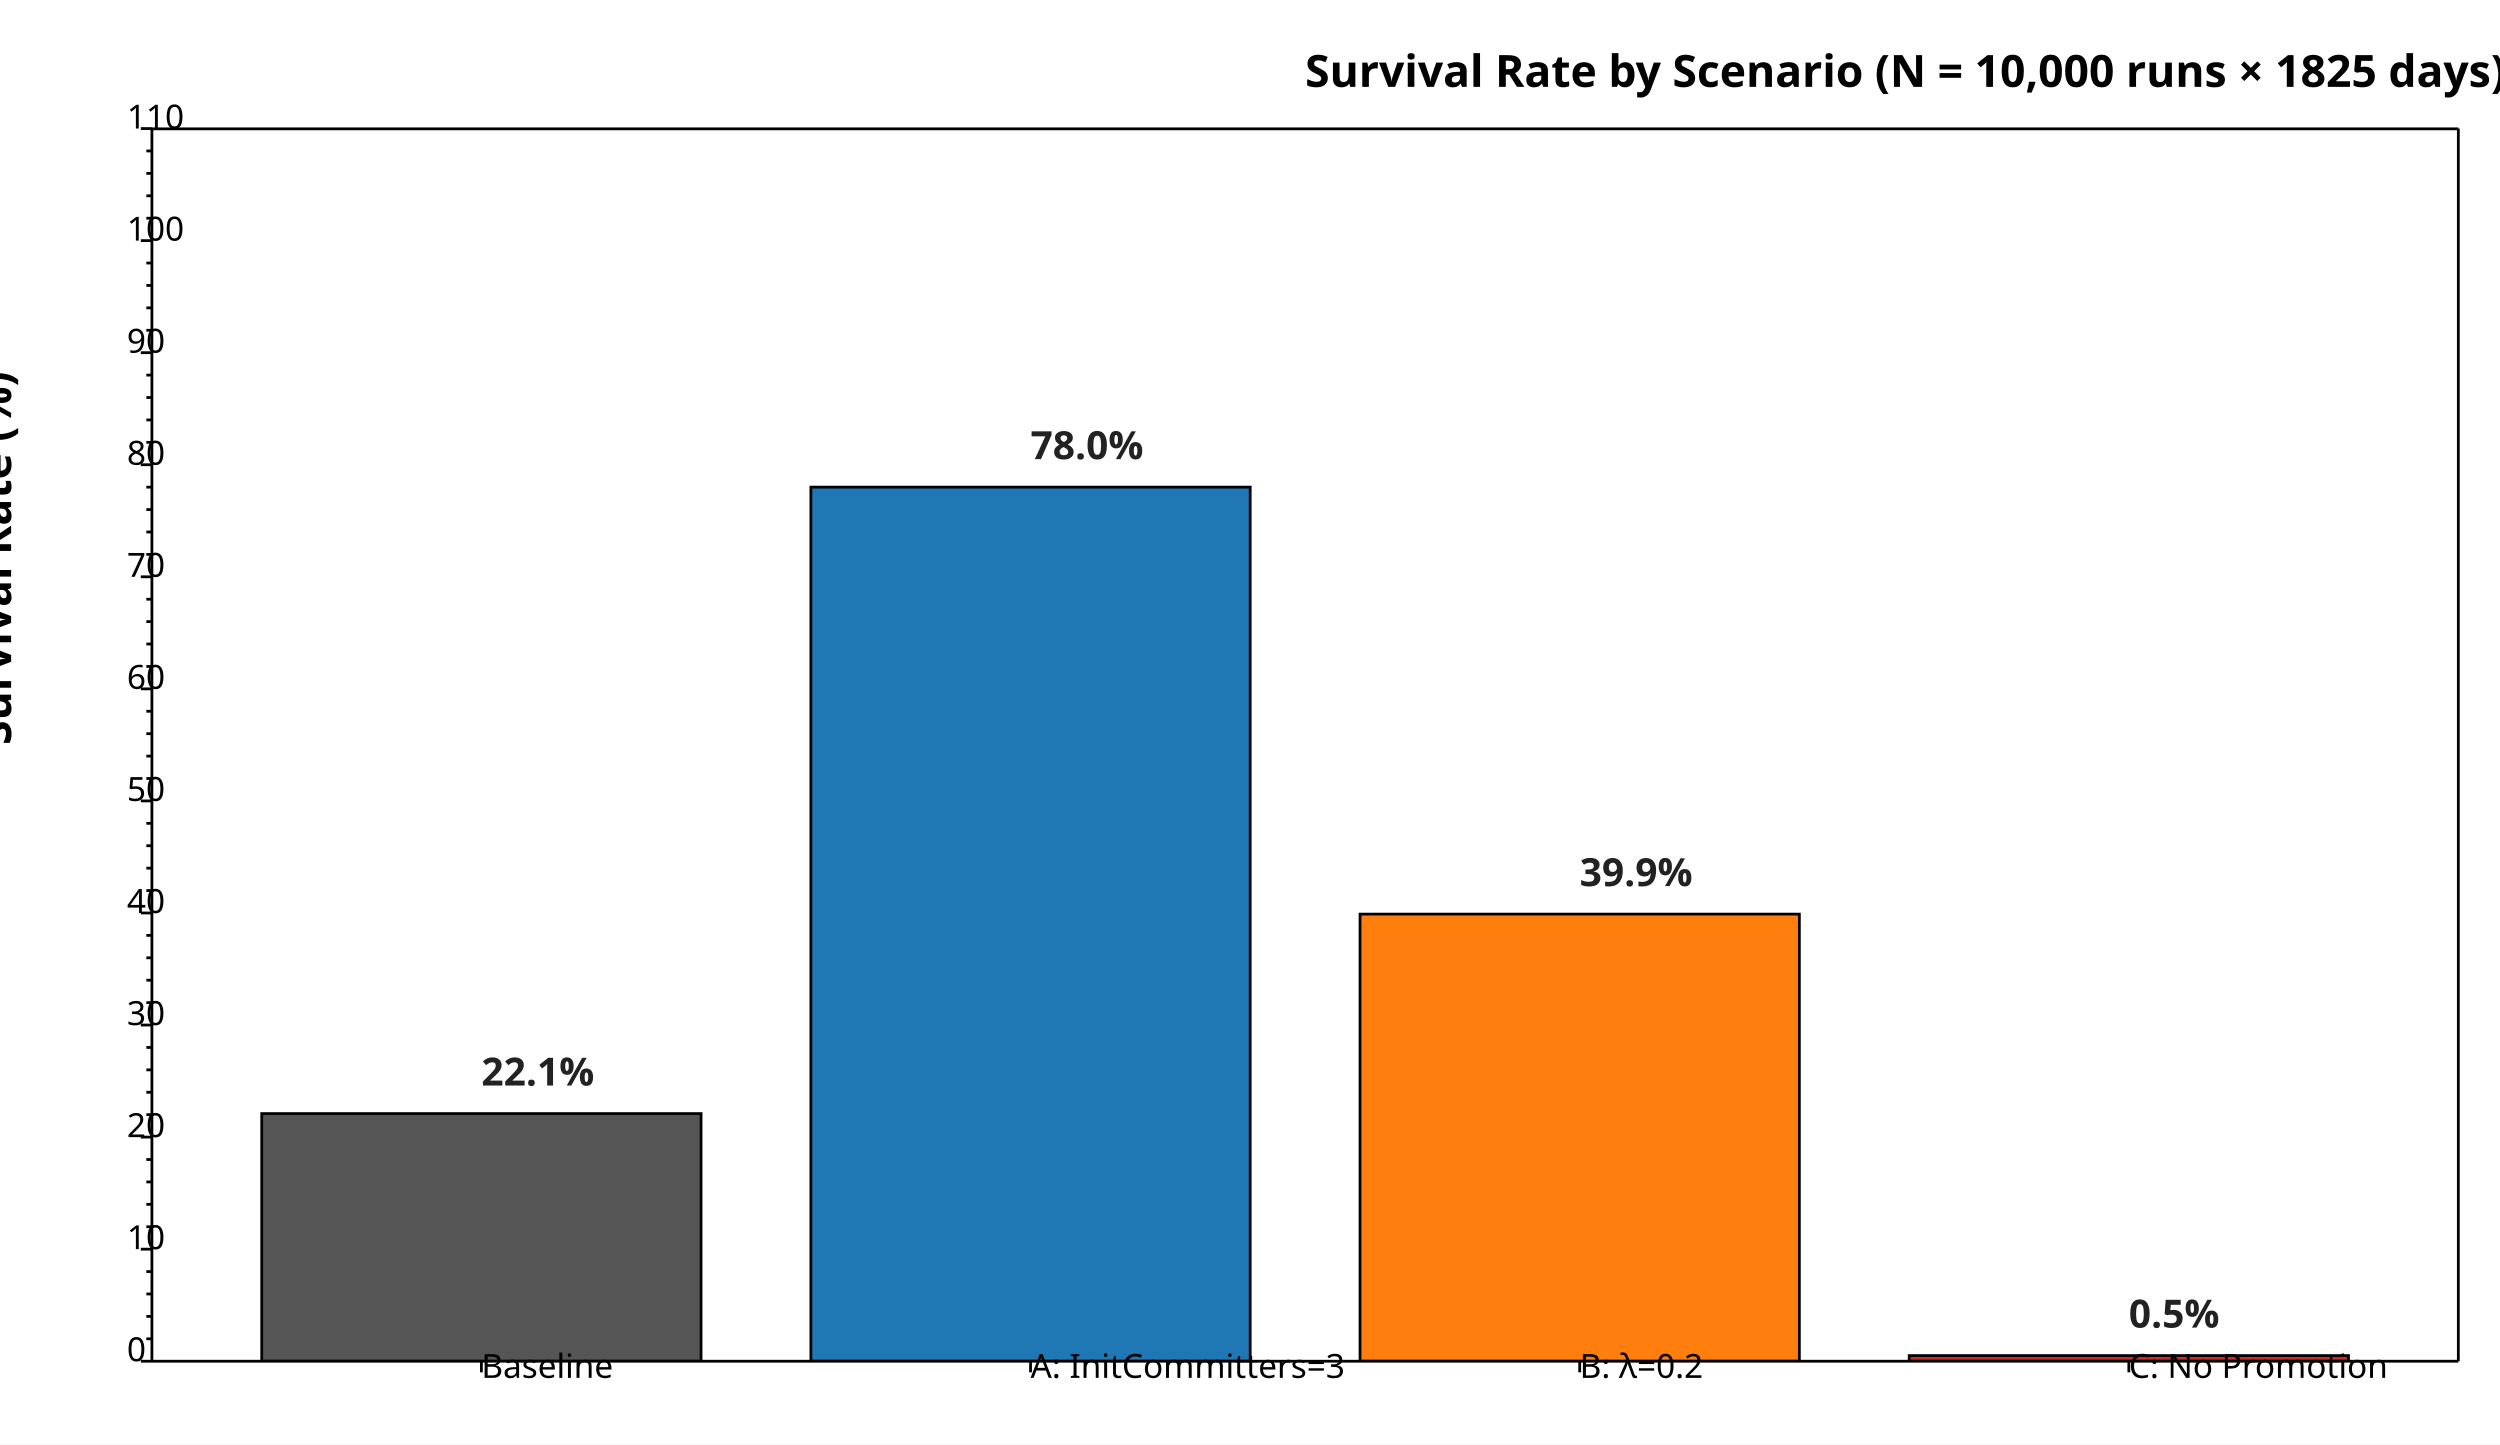
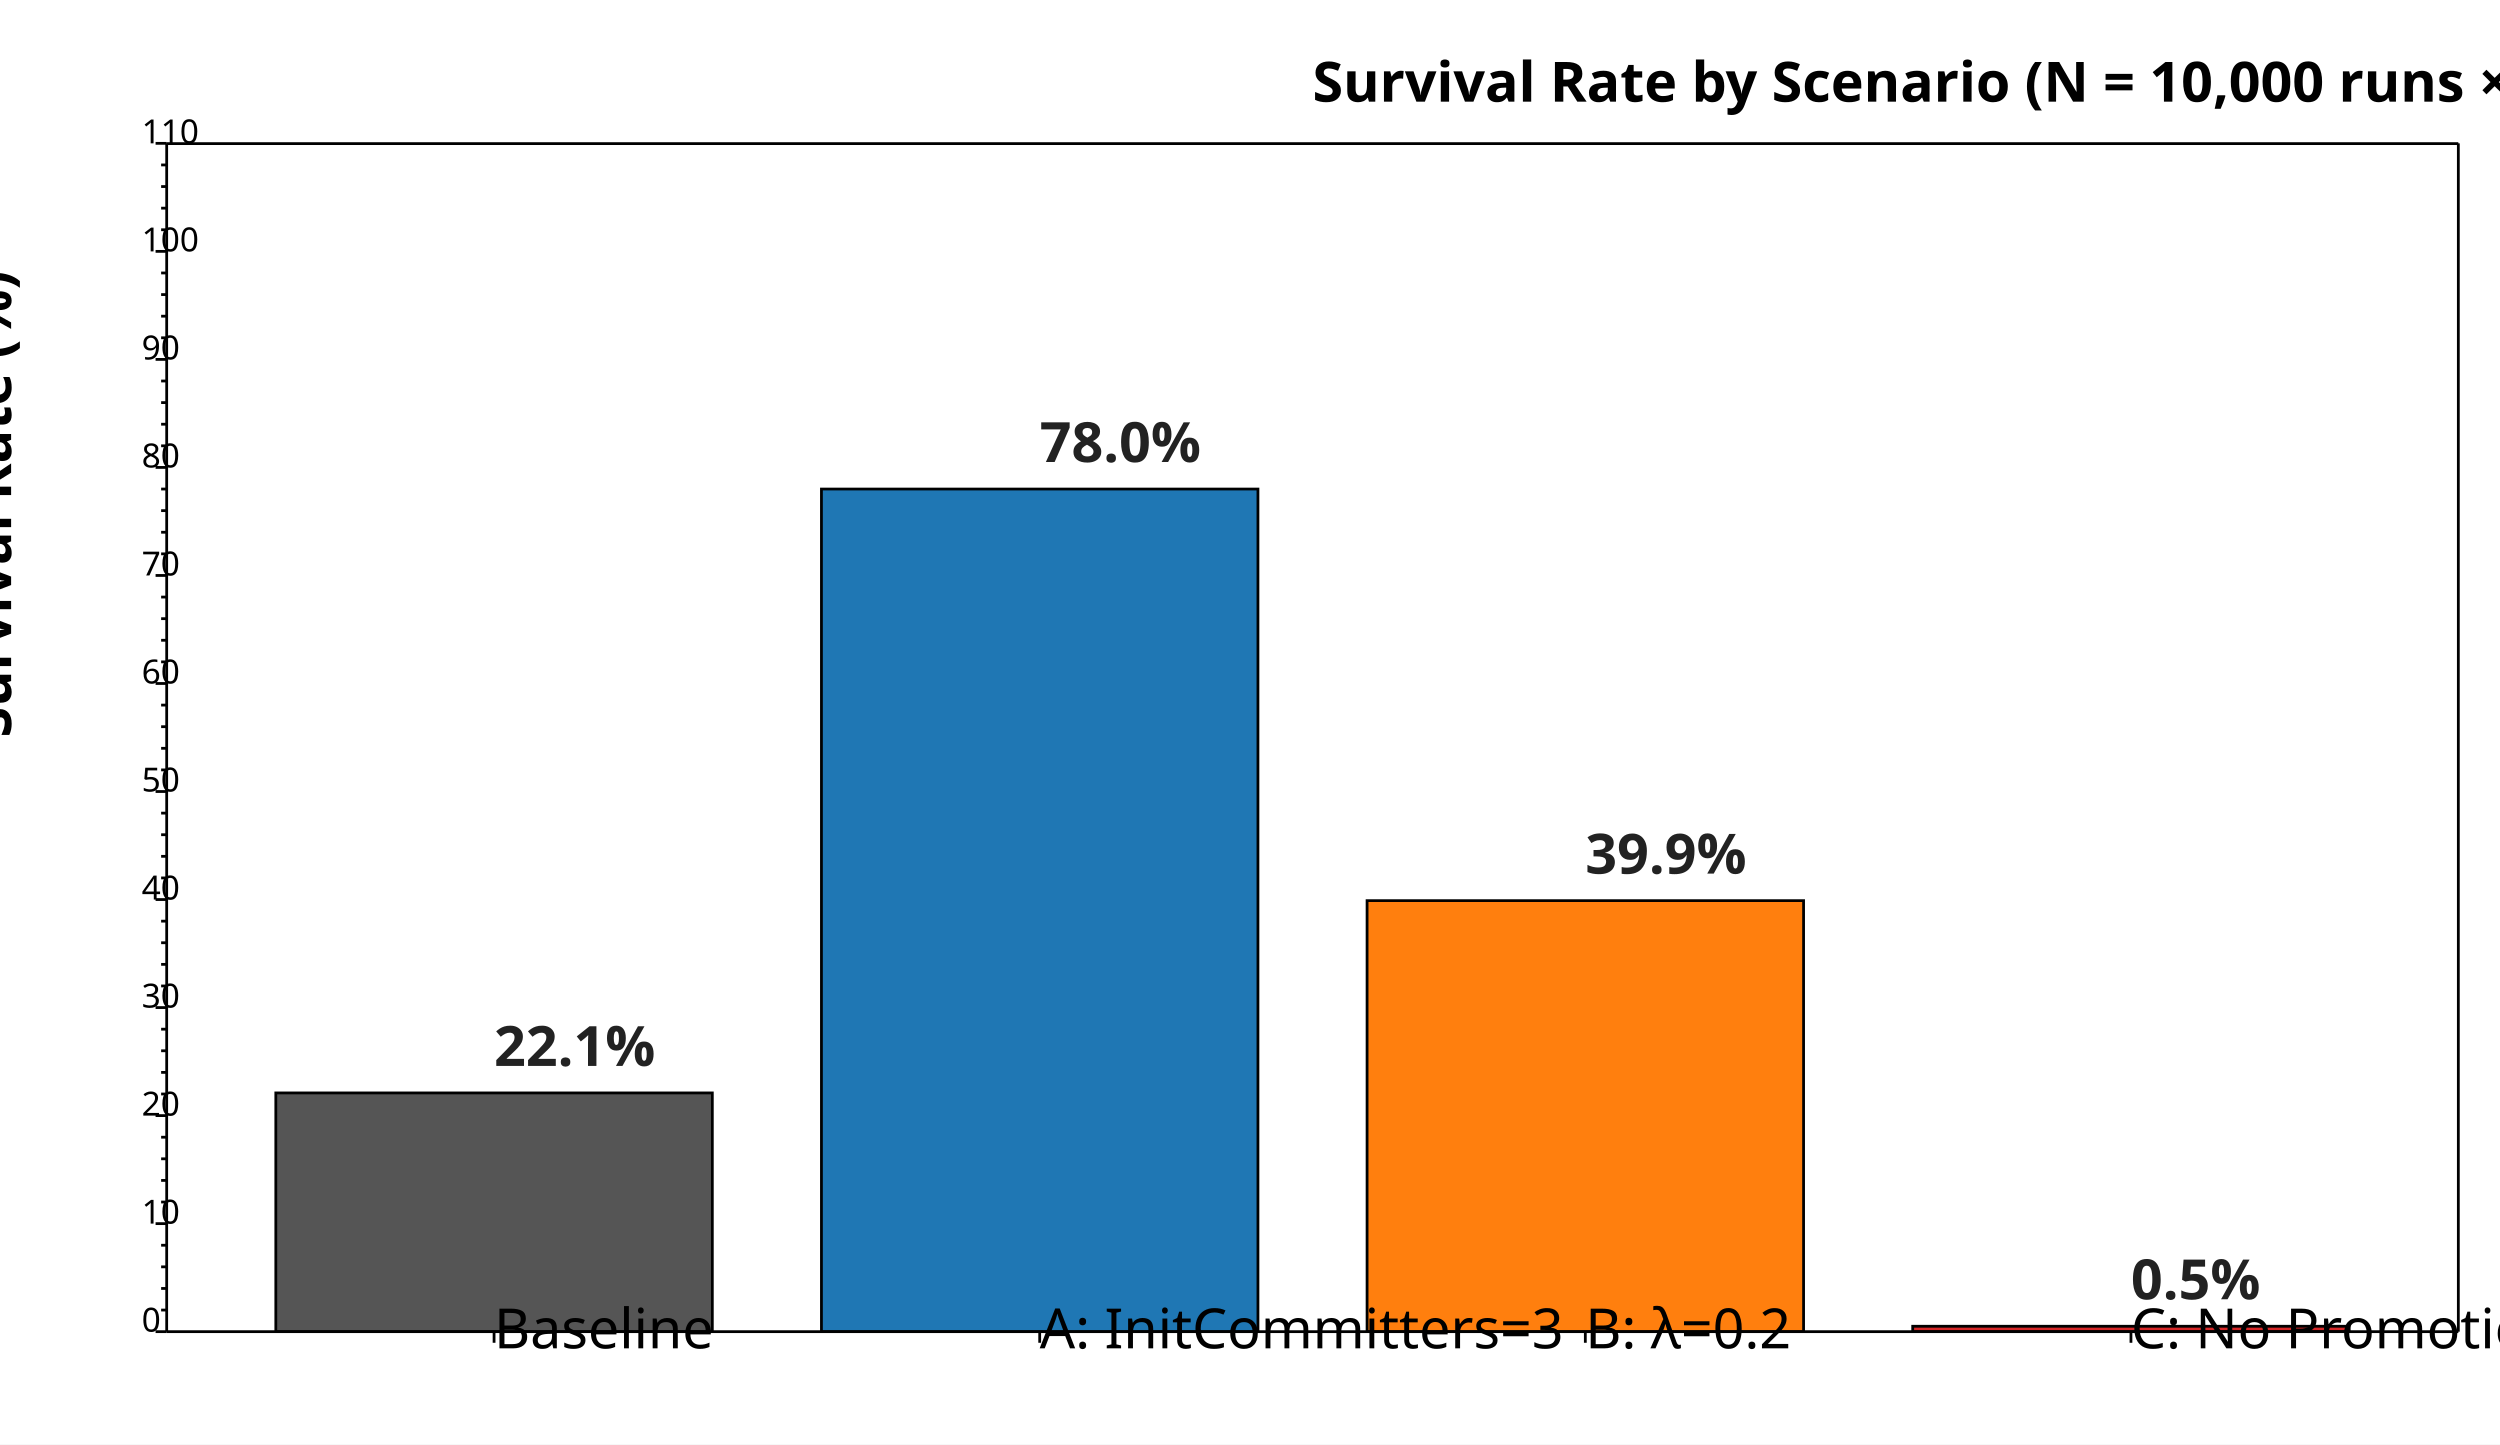
<svg xmlns="http://www.w3.org/2000/svg" width="900" height="520">
  <rect fill="white" width="900" height="520" />
  <clipPath id="cl_b">
-     <rect x="54.688" y="46.281" width="830.312" height="443.758" />
+     <rect x="60.008" y="51.602" width="824.992" height="427.797" />
  </clipPath>
  <g clip-path="url(#cl_b)">
-     <rect fill="#555" x="94.226" y="400.884" width="158.155" height="89.155" />
-     <rect fill="none" stroke="black" stroke-width="1" stroke-miterlimit="4" x="94.226" y="400.884" width="158.155" height="89.155" />
-     <rect fill="#1F77B4" x="291.92" y="175.374" width="158.155" height="314.665" />
-     <rect fill="none" stroke="black" stroke-width="1" stroke-miterlimit="4" x="291.92" y="175.374" width="158.155" height="314.665" />
-     <rect fill="#FF7F0E" x="489.613" y="329.076" width="158.155" height="160.963" />
-     <rect fill="none" stroke="black" stroke-width="1" stroke-miterlimit="4" x="489.613" y="329.076" width="158.155" height="160.963" />
-     <rect fill="#D62728" x="687.307" y="488.022" width="158.155" height="2.017" />
-     <rect fill="none" stroke="black" stroke-width="1" stroke-miterlimit="4" x="687.307" y="488.022" width="158.155" height="2.017" />
+     <rect fill="#555" x="99.293" y="393.45" width="157.141" height="85.948" />
+     <rect fill="none" stroke="black" stroke-width="1" stroke-miterlimit="4" x="99.293" y="393.45" width="157.141" height="85.948" />
+     <rect fill="#1F77B4" x="295.72" y="176.052" width="157.141" height="303.347" />
+     <rect fill="none" stroke="black" stroke-width="1" stroke-miterlimit="4" x="295.72" y="176.052" width="157.141" height="303.347" />
+     <rect fill="#FF7F0E" x="492.147" y="324.225" width="157.141" height="155.174" />
+     <rect fill="none" stroke="black" stroke-width="1" stroke-miterlimit="4" x="492.147" y="324.225" width="157.141" height="155.174" />
+     <rect fill="#D62728" x="688.573" y="477.454" width="157.141" height="1.945" />
+     <rect fill="none" stroke="black" stroke-width="1" stroke-miterlimit="4" x="688.573" y="477.454" width="157.141" height="1.945" />
  </g>
  <clipPath id="cl_c">
-     <rect x="54.688" y="46.281" width="830.312" height="443.758" />
+     <rect x="60.008" y="51.602" width="824.992" height="427.797" />
  </clipPath>
  <g clip-path="url(#cl_c)">
-     <text fill="#222" transform="translate(173.304 390.799)" font-size="14" font-weight="600" font-family="Segoe UI" x="-20.046, -11.994, -3.941, -0.147, 7.906, " y="-6.029, ">
+     <text fill="#222" transform="translate(177.864 383.728)" font-size="20" font-weight="600" font-family="Segoe UI" x="-28.638, -17.134, -5.63, -0.21, 11.294, " y="-8.613, ">
				22.1%
		</text>
  </g>
  <clipPath id="cl_d">
-     <rect x="54.688" y="46.281" width="830.312" height="443.758" />
+     <rect x="60.008" y="51.602" width="824.992" height="427.797" />
  </clipPath>
  <g clip-path="url(#cl_d)">
-     <text fill="#222" transform="translate(370.997 165.289)" font-size="14" font-weight="600" font-family="Segoe UI" x="-20.046, -11.994, -3.941, -0.147, 7.906, " y="-6.029, ">
+     <text fill="#222" transform="translate(374.291 166.329)" font-size="20" font-weight="600" font-family="Segoe UI" x="-28.638, -17.134, -5.63, -0.21, 11.294, " y="-8.613, ">
				78.0%
		</text>
  </g>
  <clipPath id="cl_e">
-     <rect x="54.688" y="46.281" width="830.312" height="443.758" />
+     <rect x="60.008" y="51.602" width="824.992" height="427.797" />
  </clipPath>
  <g clip-path="url(#cl_e)">
-     <text fill="#222" transform="translate(568.69 318.991)" font-size="14" font-weight="600" font-family="Segoe UI" x="-20.046, -11.994, -3.941, -0.147, 7.906, " y="-6.029, ">
+     <text fill="#222" transform="translate(570.717 314.502)" font-size="20" font-weight="600" font-family="Segoe UI" x="-28.638, -17.134, -5.63, -0.21, 11.294, " y="-8.613, ">
				39.9%
		</text>
  </g>
  <clipPath id="cl_f">
-     <rect x="54.688" y="46.281" width="830.312" height="443.758" />
+     <rect x="60.008" y="51.602" width="824.992" height="427.797" />
  </clipPath>
  <g clip-path="url(#cl_f)">
-     <text fill="#222" transform="translate(766.384 477.937)" font-size="14" font-weight="600" font-family="Segoe UI" x="-16.02, -7.967, -4.173, 3.879, " y="-6.029, ">
+     <text fill="#222" transform="translate(767.144 467.731)" font-size="20" font-weight="600" font-family="Segoe UI" x="-22.886, -11.382, -5.962, 5.542, " y="-8.613, ">
				0.5%
		</text>
  </g>
-   <path fill="none" stroke="black" stroke-width="1" stroke-miterlimit="4" d="M173.304 490.039L173.304 494.039" />
-   <text transform="translate(173.304 496.039)" font-size="12" font-family="Segoe UI" x="-21.615, -14.736, -8.631, -3.539, 2.736, 5.643, 8.549, 15.34, " y="11.027, ">
+   <path fill="none" stroke="black" stroke-width="1" stroke-miterlimit="4" d="M177.864 479.398L177.864 483.398" />
+   <text transform="translate(177.864 485.398)" font-size="20" font-family="Segoe UI" x="-36.025, -24.561, -14.385, -5.898, 4.561, 9.404, 14.248, 25.566, " y="18.379, ">
			Baseline
	</text>
-   <path fill="none" stroke="black" stroke-width="1" stroke-miterlimit="4" d="M370.997 490.039L370.997 494.039" />
-   <text transform="translate(370.997 496.039)" font-size="12" font-family="Segoe UI" x="-53.487, -45.747, -43.146, -39.858, -36.665, -29.874, -26.968, -22.901, -15.472, -8.44, 1.896, 12.231, 15.138, 19.204, 23.271, 29.546, 33.718, 38.81, 47.019, " y="11.027, ">
+   <path fill="none" stroke="black" stroke-width="1" stroke-miterlimit="4" d="M374.291 479.398L374.291 483.398" />
+   <text transform="translate(374.291 485.398)" font-size="20" font-family="Segoe UI" x="-89.146, -76.245, -71.909, -66.431, -61.108, -49.79, -44.946, -38.169, -25.786, -14.067, 3.159, 20.386, 25.229, 32.007, 38.784, 49.243, 56.196, 64.683, 78.364, " y="18.379, ">
			A: InitCommitters=3
	</text>
-   <path fill="none" stroke="black" stroke-width="1" stroke-miterlimit="4" d="M568.69 490.039L568.69 494.039" />
-   <text transform="translate(568.69 496.039)" font-size="12" font-family="Segoe UI" x="-21.246, -14.367, -11.766, -8.479, -2.502, 5.707, 12.176, 14.777, " y="11.027, ">
+   <path fill="none" stroke="black" stroke-width="1" stroke-miterlimit="4" d="M570.717 479.398L570.717 483.398" />
+   <text transform="translate(570.717 485.398)" font-size="20" font-family="Segoe UI" x="-35.41, -23.945, -19.609, -14.131, -4.17, 9.512, 20.293, 24.629, " y="18.379, ">
			B: λ=0.2
	</text>
-   <path fill="none" stroke="black" stroke-width="1" stroke-miterlimit="4" d="M766.384 490.039L766.384 494.039" />
-   <text transform="translate(766.384 496.039)" font-size="12" font-family="Segoe UI" x="-44.35, -36.92, -34.318, -31.031, -22.055, -15.023, -11.736, -5.016, -0.844, 6.188, 16.523, 23.555, 27.621, 30.527, 37.559, " y="11.027, ">
+   <path fill="none" stroke="black" stroke-width="1" stroke-miterlimit="4" d="M767.144 479.398L767.144 483.398" />
+   <text transform="translate(767.144 485.398)" font-size="20" font-family="Segoe UI" x="-73.916, -61.533, -57.197, -51.719, -36.758, -25.039, -19.561, -8.359, -1.406, 10.312, 27.539, 39.258, 46.035, 50.879, 62.598, " y="18.379, ">
			C: No Promotion
	</text>
-   <path fill="none" stroke="black" stroke-width="1" stroke-miterlimit="4" d="M54.688 490.039L885 490.039" />
-   <path fill="none" stroke="black" stroke-width="1" stroke-miterlimit="4" d="M54.688 46.381L885 46.381" />
-   <text transform="matrix(0 -1 1 0 4 268.16)" font-size="16" font-weight="600" font-family="Segoe UI" x="-64.258, -55.289, -45.609, -39.242, -30.57, -26.023, -17.352, -8.742, -4.195, 0.219, 10.664, 19.273, 25.5, 34.156, 38.57, 44.477, 58.352, " y="14.391, ">
+   <path fill="none" stroke="black" stroke-width="1" stroke-miterlimit="4" d="M60.008 479.398L885 479.398" />
+   <path fill="none" stroke="black" stroke-width="1" stroke-miterlimit="4" d="M60.008 51.702L885 51.702" />
+   <text transform="matrix(0 -1 1 0 4 265.5)" font-size="20" font-weight="600" font-family="Segoe UI" x="-80.322, -69.111, -57.012, -49.053, -38.213, -32.529, -21.689, -10.928, -5.244, 0.273, 13.33, 24.092, 31.875, 42.695, 48.213, 55.596, 72.939, " y="17.988, ">
			Survival Rate (%)
	</text>
-   <path fill="none" stroke="black" stroke-width="1" stroke-miterlimit="4" d="M54.688 490.039L50.688 490.039" />
-   <text transform="translate(45.6875 490.039)" font-size="12" font-family="Segoe UI" x="-6.469, " y="3.047, ">
+   <path fill="none" stroke="black" stroke-width="1" stroke-miterlimit="4" d="M60.008 479.398L56.008 479.398" />
+   <text transform="translate(51.0078 479.398)" font-size="12" font-family="Segoe UI" x="-6.469, " y="3.047, ">
			0
	</text>
-   <path fill="none" stroke="black" stroke-width="1" stroke-miterlimit="4" d="M54.688 449.697L50.688 449.697" />
-   <text transform="translate(45.6875 449.697)" font-size="12" font-family="Segoe UI" x="-12.938, -6.469, " y="3.047, ">
+   <path fill="none" stroke="black" stroke-width="1" stroke-miterlimit="4" d="M60.008 440.508L56.008 440.508" />
+   <text transform="translate(51.0078 440.508)" font-size="12" font-family="Segoe UI" x="-12.938, -6.469, " y="3.047, ">
			10
	</text>
-   <path fill="none" stroke="black" stroke-width="1" stroke-miterlimit="4" d="M54.688 409.356L50.688 409.356" />
-   <text transform="translate(45.6875 409.356)" font-size="12" font-family="Segoe UI" x="-12.938, -6.469, " y="3.047, ">
+   <path fill="none" stroke="black" stroke-width="1" stroke-miterlimit="4" d="M60.008 401.617L56.008 401.617" />
+   <text transform="translate(51.0078 401.617)" font-size="12" font-family="Segoe UI" x="-12.938, -6.469, " y="3.047, ">
			20
	</text>
-   <path fill="none" stroke="black" stroke-width="1" stroke-miterlimit="4" d="M54.688 369.014L50.688 369.014" />
-   <text transform="translate(45.6875 369.014)" font-size="12" font-family="Segoe UI" x="-12.938, -6.469, " y="3.047, ">
+   <path fill="none" stroke="black" stroke-width="1" stroke-miterlimit="4" d="M60.008 362.727L56.008 362.727" />
+   <text transform="translate(51.0078 362.727)" font-size="12" font-family="Segoe UI" x="-12.938, -6.469, " y="3.047, ">
			30
	</text>
-   <path fill="none" stroke="black" stroke-width="1" stroke-miterlimit="4" d="M54.688 328.673L50.688 328.673" />
-   <text transform="translate(45.6875 328.673)" font-size="12" font-family="Segoe UI" x="-12.938, -6.469, " y="3.047, ">
+   <path fill="none" stroke="black" stroke-width="1" stroke-miterlimit="4" d="M60.008 323.836L56.008 323.836" />
+   <text transform="translate(51.0078 323.836)" font-size="12" font-family="Segoe UI" x="-12.938, -6.469, " y="3.047, ">
			40
	</text>
-   <path fill="none" stroke="black" stroke-width="1" stroke-miterlimit="4" d="M54.688 288.331L50.688 288.331" />
-   <text transform="translate(45.6875 288.331)" font-size="12" font-family="Segoe UI" x="-12.938, -6.469, " y="3.047, ">
+   <path fill="none" stroke="black" stroke-width="1" stroke-miterlimit="4" d="M60.008 284.945L56.008 284.945" />
+   <text transform="translate(51.0078 284.945)" font-size="12" font-family="Segoe UI" x="-12.938, -6.469, " y="3.047, ">
			50
	</text>
-   <path fill="none" stroke="black" stroke-width="1" stroke-miterlimit="4" d="M54.688 247.989L50.688 247.989" />
-   <text transform="translate(45.6875 247.989)" font-size="12" font-family="Segoe UI" x="-12.938, -6.469, " y="3.047, ">
+   <path fill="none" stroke="black" stroke-width="1" stroke-miterlimit="4" d="M60.008 246.055L56.008 246.055" />
+   <text transform="translate(51.0078 246.055)" font-size="12" font-family="Segoe UI" x="-12.938, -6.469, " y="3.047, ">
			60
	</text>
-   <path fill="none" stroke="black" stroke-width="1" stroke-miterlimit="4" d="M54.688 207.648L50.688 207.648" />
-   <text transform="translate(45.6875 207.648)" font-size="12" font-family="Segoe UI" x="-12.938, -6.469, " y="3.047, ">
+   <path fill="none" stroke="black" stroke-width="1" stroke-miterlimit="4" d="M60.008 207.164L56.008 207.164" />
+   <text transform="translate(51.0078 207.164)" font-size="12" font-family="Segoe UI" x="-12.938, -6.469, " y="3.047, ">
			70
	</text>
-   <path fill="none" stroke="black" stroke-width="1" stroke-miterlimit="4" d="M54.688 167.306L50.688 167.306" />
-   <text transform="translate(45.6875 167.306)" font-size="12" font-family="Segoe UI" x="-12.938, -6.469, " y="3.047, ">
+   <path fill="none" stroke="black" stroke-width="1" stroke-miterlimit="4" d="M60.008 168.273L56.008 168.273" />
+   <text transform="translate(51.0078 168.273)" font-size="12" font-family="Segoe UI" x="-12.938, -6.469, " y="3.047, ">
			80
	</text>
-   <path fill="none" stroke="black" stroke-width="1" stroke-miterlimit="4" d="M54.688 126.964L50.688 126.964" />
-   <text transform="translate(45.6875 126.964)" font-size="12" font-family="Segoe UI" x="-12.938, -6.469, " y="3.047, ">
+   <path fill="none" stroke="black" stroke-width="1" stroke-miterlimit="4" d="M60.008 129.383L56.008 129.383" />
+   <text transform="translate(51.0078 129.383)" font-size="12" font-family="Segoe UI" x="-12.938, -6.469, " y="3.047, ">
			90
	</text>
-   <path fill="none" stroke="black" stroke-width="1" stroke-miterlimit="4" d="M54.688 86.623L50.688 86.623" />
-   <text transform="translate(45.6875 86.6229)" font-size="12" font-family="Segoe UI" x="-19.406, -12.938, -6.469, " y="3.047, ">
+   <path fill="none" stroke="black" stroke-width="1" stroke-miterlimit="4" d="M60.008 90.492L56.008 90.492" />
+   <text transform="translate(51.0078 90.4922)" font-size="12" font-family="Segoe UI" x="-19.406, -12.938, -6.469, " y="3.047, ">
			100
	</text>
-   <path fill="none" stroke="black" stroke-width="1" stroke-miterlimit="4" d="M54.688 46.281L50.688 46.281" />
-   <text transform="translate(45.6875 46.2813)" font-size="12" font-family="Segoe UI" x="-19.406, -12.938, -6.469, " y="3.047, ">
+   <path fill="none" stroke="black" stroke-width="1" stroke-miterlimit="4" d="M60.008 51.602L56.008 51.602" />
+   <text transform="translate(51.0078 51.6016)" font-size="12" font-family="Segoe UI" x="-19.406, -12.938, -6.469, " y="3.047, ">
			110
	</text>
-   <path fill="none" stroke="black" stroke-width="1" stroke-miterlimit="4" d="M54.688 481.971L52.688 481.971" />
-   <path fill="none" stroke="black" stroke-width="1" stroke-miterlimit="4" d="M54.688 473.902L52.688 473.902" />
-   <path fill="none" stroke="black" stroke-width="1" stroke-miterlimit="4" d="M54.688 465.834L52.688 465.834" />
-   <path fill="none" stroke="black" stroke-width="1" stroke-miterlimit="4" d="M54.688 457.766L52.688 457.766" />
-   <path fill="none" stroke="black" stroke-width="1" stroke-miterlimit="4" d="M54.688 441.629L52.688 441.629" />
-   <path fill="none" stroke="black" stroke-width="1" stroke-miterlimit="4" d="M54.688 433.561L52.688 433.561" />
-   <path fill="none" stroke="black" stroke-width="1" stroke-miterlimit="4" d="M54.688 425.492L52.688 425.492" />
-   <path fill="none" stroke="black" stroke-width="1" stroke-miterlimit="4" d="M54.688 417.424L52.688 417.424" />
-   <path fill="none" stroke="black" stroke-width="1" stroke-miterlimit="4" d="M54.688 401.288L52.688 401.288" />
-   <path fill="none" stroke="black" stroke-width="1" stroke-miterlimit="4" d="M54.688 393.219L52.688 393.219" />
-   <path fill="none" stroke="black" stroke-width="1" stroke-miterlimit="4" d="M54.688 385.151L52.688 385.151" />
-   <path fill="none" stroke="black" stroke-width="1" stroke-miterlimit="4" d="M54.688 377.083L52.688 377.083" />
-   <path fill="none" stroke="black" stroke-width="1" stroke-miterlimit="4" d="M54.688 360.946L52.688 360.946" />
-   <path fill="none" stroke="black" stroke-width="1" stroke-miterlimit="4" d="M54.688 352.878L52.688 352.878" />
-   <path fill="none" stroke="black" stroke-width="1" stroke-miterlimit="4" d="M54.688 344.809L52.688 344.809" />
-   <path fill="none" stroke="black" stroke-width="1" stroke-miterlimit="4" d="M54.688 336.741L52.688 336.741" />
-   <path fill="none" stroke="black" stroke-width="1" stroke-miterlimit="4" d="M54.688 320.604L52.688 320.604" />
-   <path fill="none" stroke="black" stroke-width="1" stroke-miterlimit="4" d="M54.688 312.536L52.688 312.536" />
-   <path fill="none" stroke="black" stroke-width="1" stroke-miterlimit="4" d="M54.688 304.468L52.688 304.468" />
-   <path fill="none" stroke="black" stroke-width="1" stroke-miterlimit="4" d="M54.688 296.399L52.688 296.399" />
-   <path fill="none" stroke="black" stroke-width="1" stroke-miterlimit="4" d="M54.688 280.263L52.688 280.263" />
-   <path fill="none" stroke="black" stroke-width="1" stroke-miterlimit="4" d="M54.688 272.194L52.688 272.194" />
-   <path fill="none" stroke="black" stroke-width="1" stroke-miterlimit="4" d="M54.688 264.126L52.688 264.126" />
-   <path fill="none" stroke="black" stroke-width="1" stroke-miterlimit="4" d="M54.688 256.058L52.688 256.058" />
-   <path fill="none" stroke="black" stroke-width="1" stroke-miterlimit="4" d="M54.688 239.921L52.688 239.921" />
-   <path fill="none" stroke="black" stroke-width="1" stroke-miterlimit="4" d="M54.688 231.853L52.688 231.853" />
-   <path fill="none" stroke="black" stroke-width="1" stroke-miterlimit="4" d="M54.688 223.784L52.688 223.784" />
-   <path fill="none" stroke="black" stroke-width="1" stroke-miterlimit="4" d="M54.688 215.716L52.688 215.716" />
-   <path fill="none" stroke="black" stroke-width="1" stroke-miterlimit="4" d="M54.688 199.579L52.688 199.579" />
-   <path fill="none" stroke="black" stroke-width="1" stroke-miterlimit="4" d="M54.688 191.511L52.688 191.511" />
-   <path fill="none" stroke="black" stroke-width="1" stroke-miterlimit="4" d="M54.688 183.443L52.688 183.443" />
-   <path fill="none" stroke="black" stroke-width="1" stroke-miterlimit="4" d="M54.688 175.374L52.688 175.374" />
-   <path fill="none" stroke="black" stroke-width="1" stroke-miterlimit="4" d="M54.688 159.238L52.688 159.238" />
-   <path fill="none" stroke="black" stroke-width="1" stroke-miterlimit="4" d="M54.688 151.169L52.688 151.169" />
-   <path fill="none" stroke="black" stroke-width="1" stroke-miterlimit="4" d="M54.688 143.101L52.688 143.101" />
-   <path fill="none" stroke="black" stroke-width="1" stroke-miterlimit="4" d="M54.688 135.033L52.688 135.033" />
-   <path fill="none" stroke="black" stroke-width="1" stroke-miterlimit="4" d="M54.688 118.896L52.688 118.896" />
-   <path fill="none" stroke="black" stroke-width="1" stroke-miterlimit="4" d="M54.688 110.828L52.688 110.828" />
-   <path fill="none" stroke="black" stroke-width="1" stroke-miterlimit="4" d="M54.688 102.76L52.688 102.76" />
-   <path fill="none" stroke="black" stroke-width="1" stroke-miterlimit="4" d="M54.688 94.691L52.688 94.691" />
-   <path fill="none" stroke="black" stroke-width="1" stroke-miterlimit="4" d="M54.688 78.555L52.688 78.555" />
-   <path fill="none" stroke="black" stroke-width="1" stroke-miterlimit="4" d="M54.688 70.486L52.688 70.486" />
-   <path fill="none" stroke="black" stroke-width="1" stroke-miterlimit="4" d="M54.688 62.418L52.688 62.418" />
-   <path fill="none" stroke="black" stroke-width="1" stroke-miterlimit="4" d="M54.688 54.35L52.688 54.35" />
-   <path fill="none" stroke="black" stroke-width="1" stroke-miterlimit="4" d="M54.688 490.039L54.688 46.281" />
-   <path fill="none" stroke="black" stroke-width="1" stroke-miterlimit="4" d="M885 490.039L885 46.281" />
-   <text transform="translate(469.844 31.2813)" font-size="16" font-weight="600" font-family="Segoe UI" x="-213.273, -204.305, -194.625, -188.258, -179.586, -175.039, -166.367, -157.758, -153.211, -148.797, -138.352, -129.742, -123.516, -114.859, -110.445, -100.523, -91.914, -87.5, -78.531, -70.852, -62.195, -52.516, -43.906, -37.539, -32.992, -23.211, -14.383, -8.477, 4.164, 8.578, 19.891, 24.305, 33.508, 42.711, 47.047, 56.25, 65.453, 74.656, 79.07, 85.438, 95.117, 104.797, 111.836, 116.25, 127.562, 131.977, 141.18, 150.383, 159.586, 168.789, 173.203, 183.109, 191.719, 200.328, 207.367, " y="-6.891, ">
+   <path fill="none" stroke="black" stroke-width="1" stroke-miterlimit="4" d="M60.008 471.62L58.008 471.62" />
+   <path fill="none" stroke="black" stroke-width="1" stroke-miterlimit="4" d="M60.008 463.842L58.008 463.842" />
+   <path fill="none" stroke="black" stroke-width="1" stroke-miterlimit="4" d="M60.008 456.064L58.008 456.064" />
+   <path fill="none" stroke="black" stroke-width="1" stroke-miterlimit="4" d="M60.008 448.286L58.008 448.286" />
+   <path fill="none" stroke="black" stroke-width="1" stroke-miterlimit="4" d="M60.008 432.73L58.008 432.73" />
+   <path fill="none" stroke="black" stroke-width="1" stroke-miterlimit="4" d="M60.008 424.952L58.008 424.952" />
+   <path fill="none" stroke="black" stroke-width="1" stroke-miterlimit="4" d="M60.008 417.173L58.008 417.173" />
+   <path fill="none" stroke="black" stroke-width="1" stroke-miterlimit="4" d="M60.008 409.395L58.008 409.395" />
+   <path fill="none" stroke="black" stroke-width="1" stroke-miterlimit="4" d="M60.008 393.839L58.008 393.839" />
+   <path fill="none" stroke="black" stroke-width="1" stroke-miterlimit="4" d="M60.008 386.061L58.008 386.061" />
+   <path fill="none" stroke="black" stroke-width="1" stroke-miterlimit="4" d="M60.008 378.283L58.008 378.283" />
+   <path fill="none" stroke="black" stroke-width="1" stroke-miterlimit="4" d="M60.008 370.505L58.008 370.505" />
+   <path fill="none" stroke="black" stroke-width="1" stroke-miterlimit="4" d="M60.008 354.948L58.008 354.948" />
+   <path fill="none" stroke="black" stroke-width="1" stroke-miterlimit="4" d="M60.008 347.17L58.008 347.17" />
+   <path fill="none" stroke="black" stroke-width="1" stroke-miterlimit="4" d="M60.008 339.392L58.008 339.392" />
+   <path fill="none" stroke="black" stroke-width="1" stroke-miterlimit="4" d="M60.008 331.614L58.008 331.614" />
+   <path fill="none" stroke="black" stroke-width="1" stroke-miterlimit="4" d="M60.008 316.058L58.008 316.058" />
+   <path fill="none" stroke="black" stroke-width="1" stroke-miterlimit="4" d="M60.008 308.28L58.008 308.28" />
+   <path fill="none" stroke="black" stroke-width="1" stroke-miterlimit="4" d="M60.008 300.502L58.008 300.502" />
+   <path fill="none" stroke="black" stroke-width="1" stroke-miterlimit="4" d="M60.008 292.723L58.008 292.723" />
+   <path fill="none" stroke="black" stroke-width="1" stroke-miterlimit="4" d="M60.008 277.167L58.008 277.167" />
+   <path fill="none" stroke="black" stroke-width="1" stroke-miterlimit="4" d="M60.008 269.389L58.008 269.389" />
+   <path fill="none" stroke="black" stroke-width="1" stroke-miterlimit="4" d="M60.008 261.611L58.008 261.611" />
+   <path fill="none" stroke="black" stroke-width="1" stroke-miterlimit="4" d="M60.008 253.833L58.008 253.833" />
+   <path fill="none" stroke="black" stroke-width="1" stroke-miterlimit="4" d="M60.008 238.277L58.008 238.277" />
+   <path fill="none" stroke="black" stroke-width="1" stroke-miterlimit="4" d="M60.008 230.498L58.008 230.498" />
+   <path fill="none" stroke="black" stroke-width="1" stroke-miterlimit="4" d="M60.008 222.72L58.008 222.72" />
+   <path fill="none" stroke="black" stroke-width="1" stroke-miterlimit="4" d="M60.008 214.942L58.008 214.942" />
+   <path fill="none" stroke="black" stroke-width="1" stroke-miterlimit="4" d="M60.008 199.386L58.008 199.386" />
+   <path fill="none" stroke="black" stroke-width="1" stroke-miterlimit="4" d="M60.008 191.608L58.008 191.608" />
+   <path fill="none" stroke="black" stroke-width="1" stroke-miterlimit="4" d="M60.008 183.83L58.008 183.83" />
+   <path fill="none" stroke="black" stroke-width="1" stroke-miterlimit="4" d="M60.008 176.052L58.008 176.052" />
+   <path fill="none" stroke="black" stroke-width="1" stroke-miterlimit="4" d="M60.008 160.495L58.008 160.495" />
+   <path fill="none" stroke="black" stroke-width="1" stroke-miterlimit="4" d="M60.008 152.717L58.008 152.717" />
+   <path fill="none" stroke="black" stroke-width="1" stroke-miterlimit="4" d="M60.008 144.939L58.008 144.939" />
+   <path fill="none" stroke="black" stroke-width="1" stroke-miterlimit="4" d="M60.008 137.161L58.008 137.161" />
+   <path fill="none" stroke="black" stroke-width="1" stroke-miterlimit="4" d="M60.008 121.605L58.008 121.605" />
+   <path fill="none" stroke="black" stroke-width="1" stroke-miterlimit="4" d="M60.008 113.827L58.008 113.827" />
+   <path fill="none" stroke="black" stroke-width="1" stroke-miterlimit="4" d="M60.008 106.048L58.008 106.048" />
+   <path fill="none" stroke="black" stroke-width="1" stroke-miterlimit="4" d="M60.008 98.27L58.008 98.27" />
+   <path fill="none" stroke="black" stroke-width="1" stroke-miterlimit="4" d="M60.008 82.714L58.008 82.714" />
+   <path fill="none" stroke="black" stroke-width="1" stroke-miterlimit="4" d="M60.008 74.936L58.008 74.936" />
+   <path fill="none" stroke="black" stroke-width="1" stroke-miterlimit="4" d="M60.008 67.158L58.008 67.158" />
+   <path fill="none" stroke="black" stroke-width="1" stroke-miterlimit="4" d="M60.008 59.38L58.008 59.38" />
+   <path fill="none" stroke="black" stroke-width="1" stroke-miterlimit="4" d="M60.008 479.398L60.008 51.602" />
+   <path fill="none" stroke="black" stroke-width="1" stroke-miterlimit="4" d="M885 479.398L885 51.602" />
+   <text transform="translate(472.504 36.6016)" font-size="20" font-weight="600" font-family="Segoe UI" x="-266.592, -255.381, -243.281, -235.322, -224.482, -218.799, -207.959, -197.197, -191.514, -185.996, -172.939, -162.178, -154.395, -143.574, -138.057, -125.654, -114.893, -109.375, -98.164, -88.564, -77.744, -65.645, -54.883, -46.924, -41.24, -29.014, -17.979, -10.596, 5.205, 10.723, 24.863, 30.381, 41.885, 53.389, 58.809, 70.312, 81.816, 93.32, 98.838, 106.797, 118.896, 130.996, 139.795, 145.312, 159.453, 164.971, 176.475, 187.979, 199.482, 210.986, 216.504, 228.887, 239.648, 250.41, 259.209, " y="-8.613, ">
			Survival Rate by Scenario (N = 10,000 runs × 1825 days)
	</text>
</svg>
